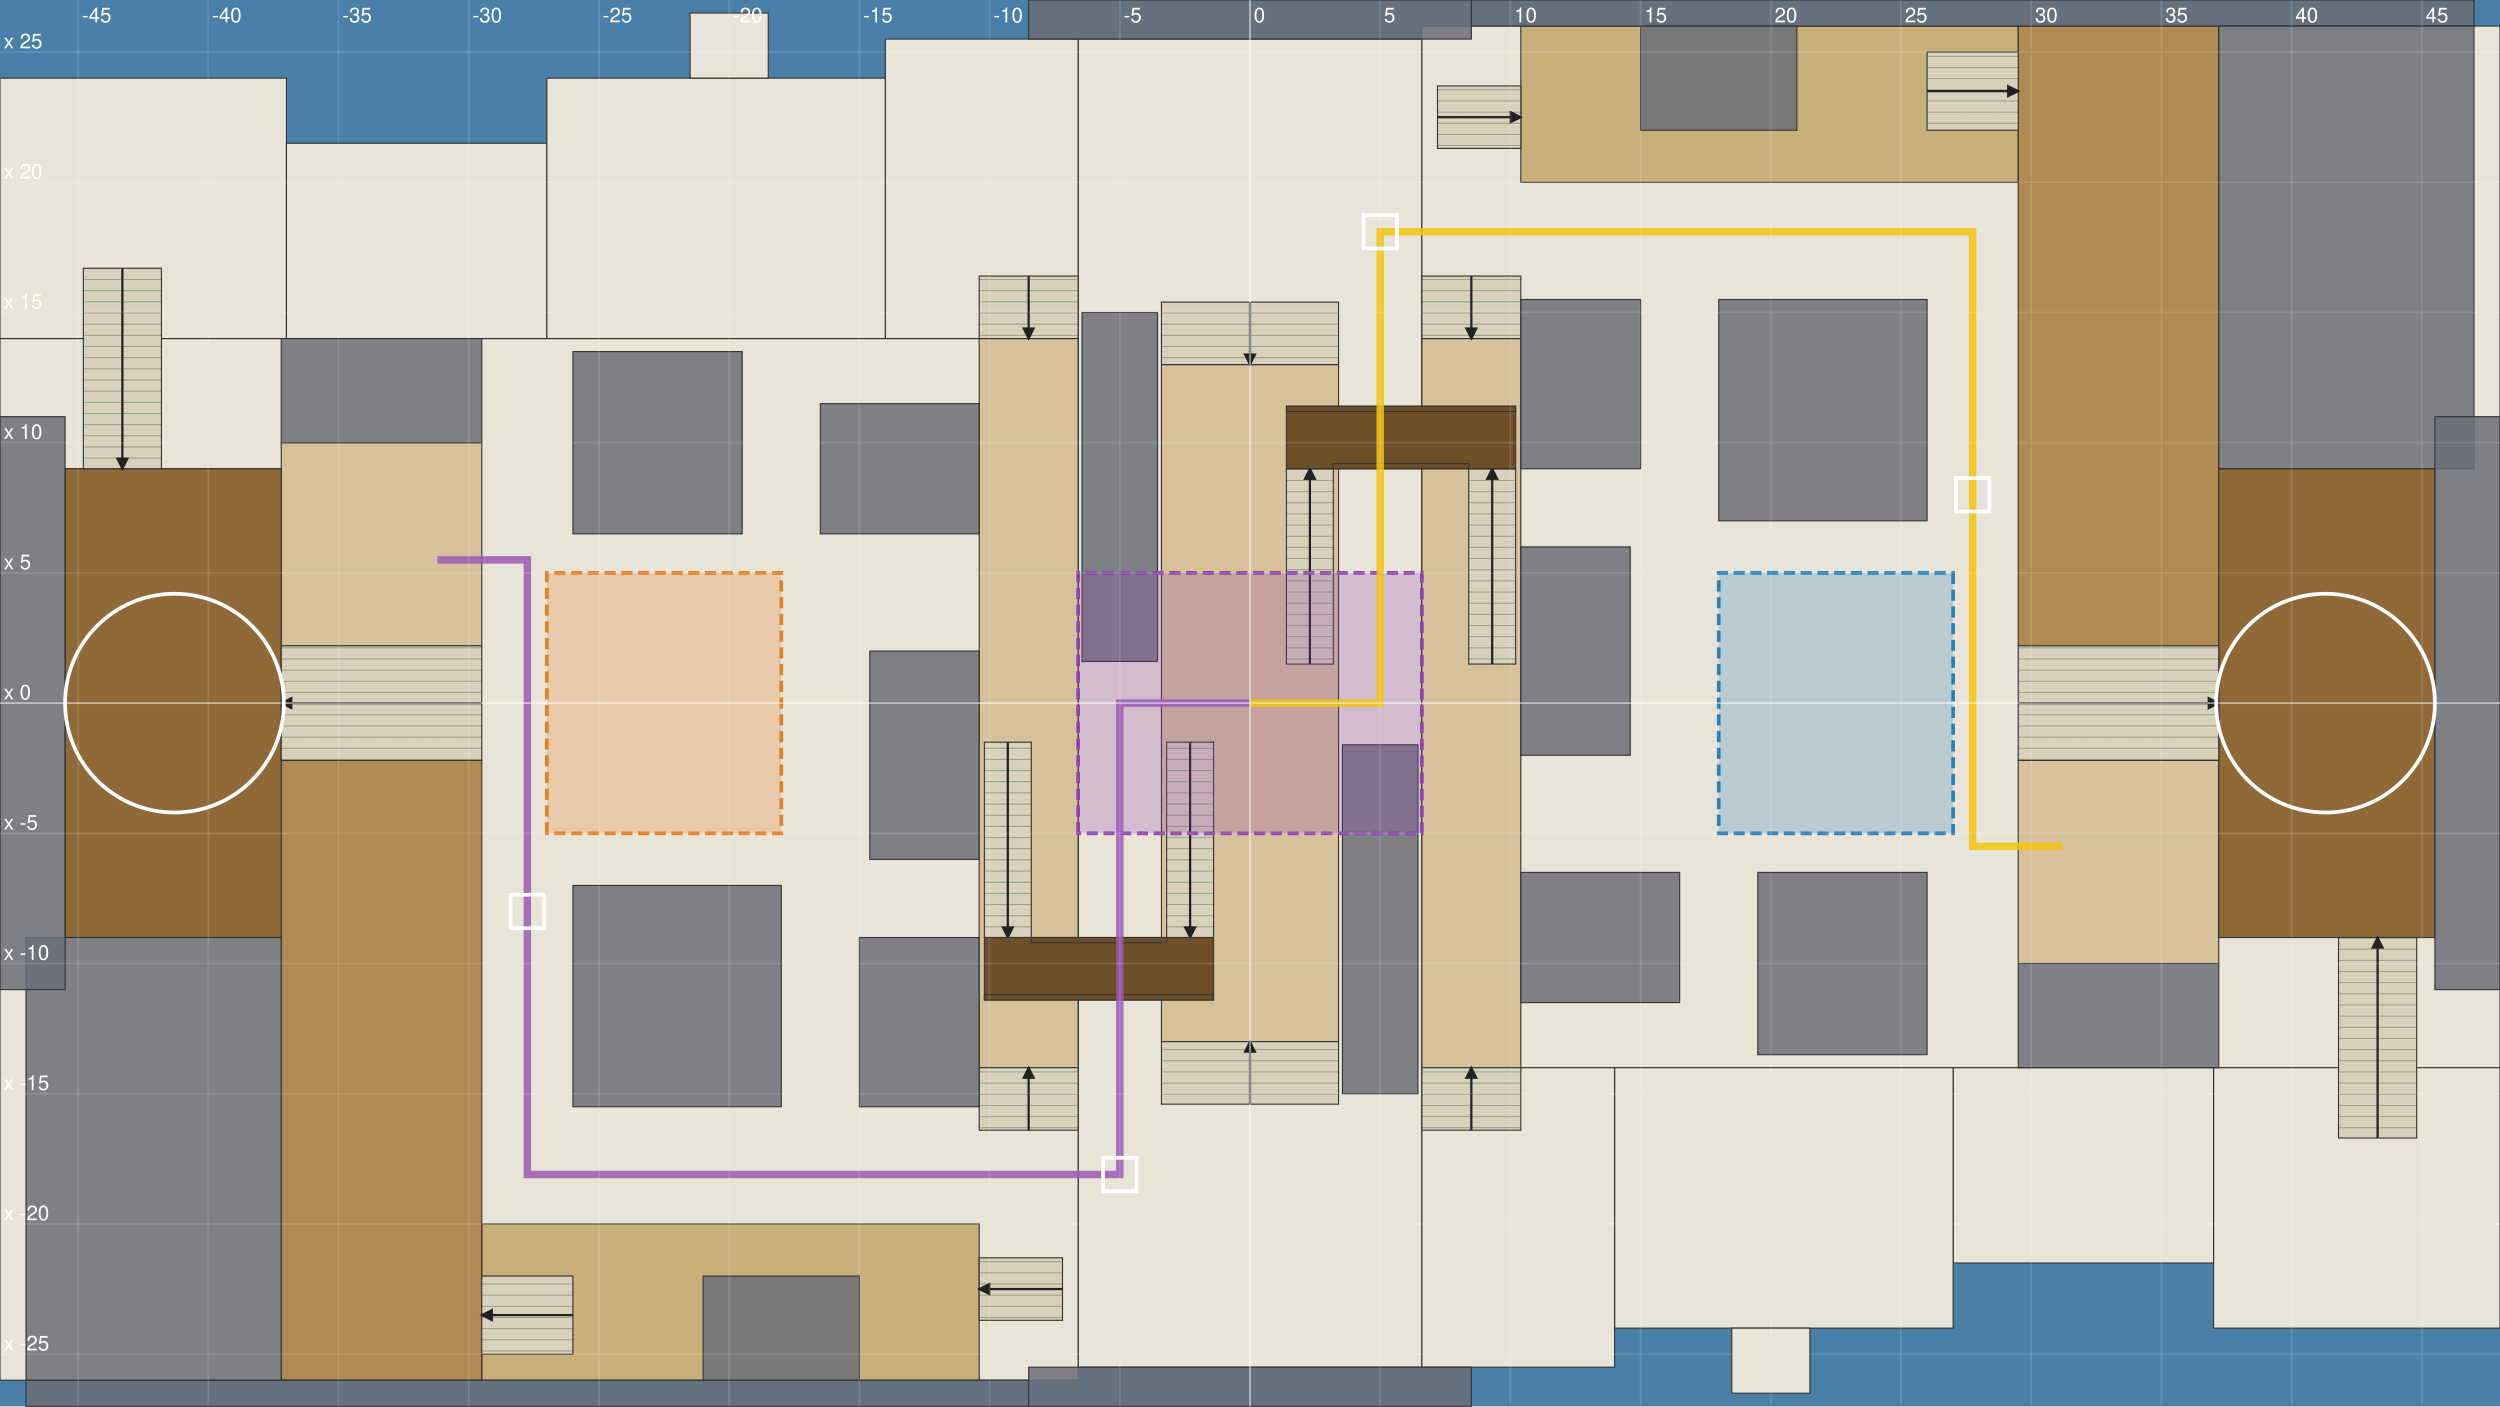
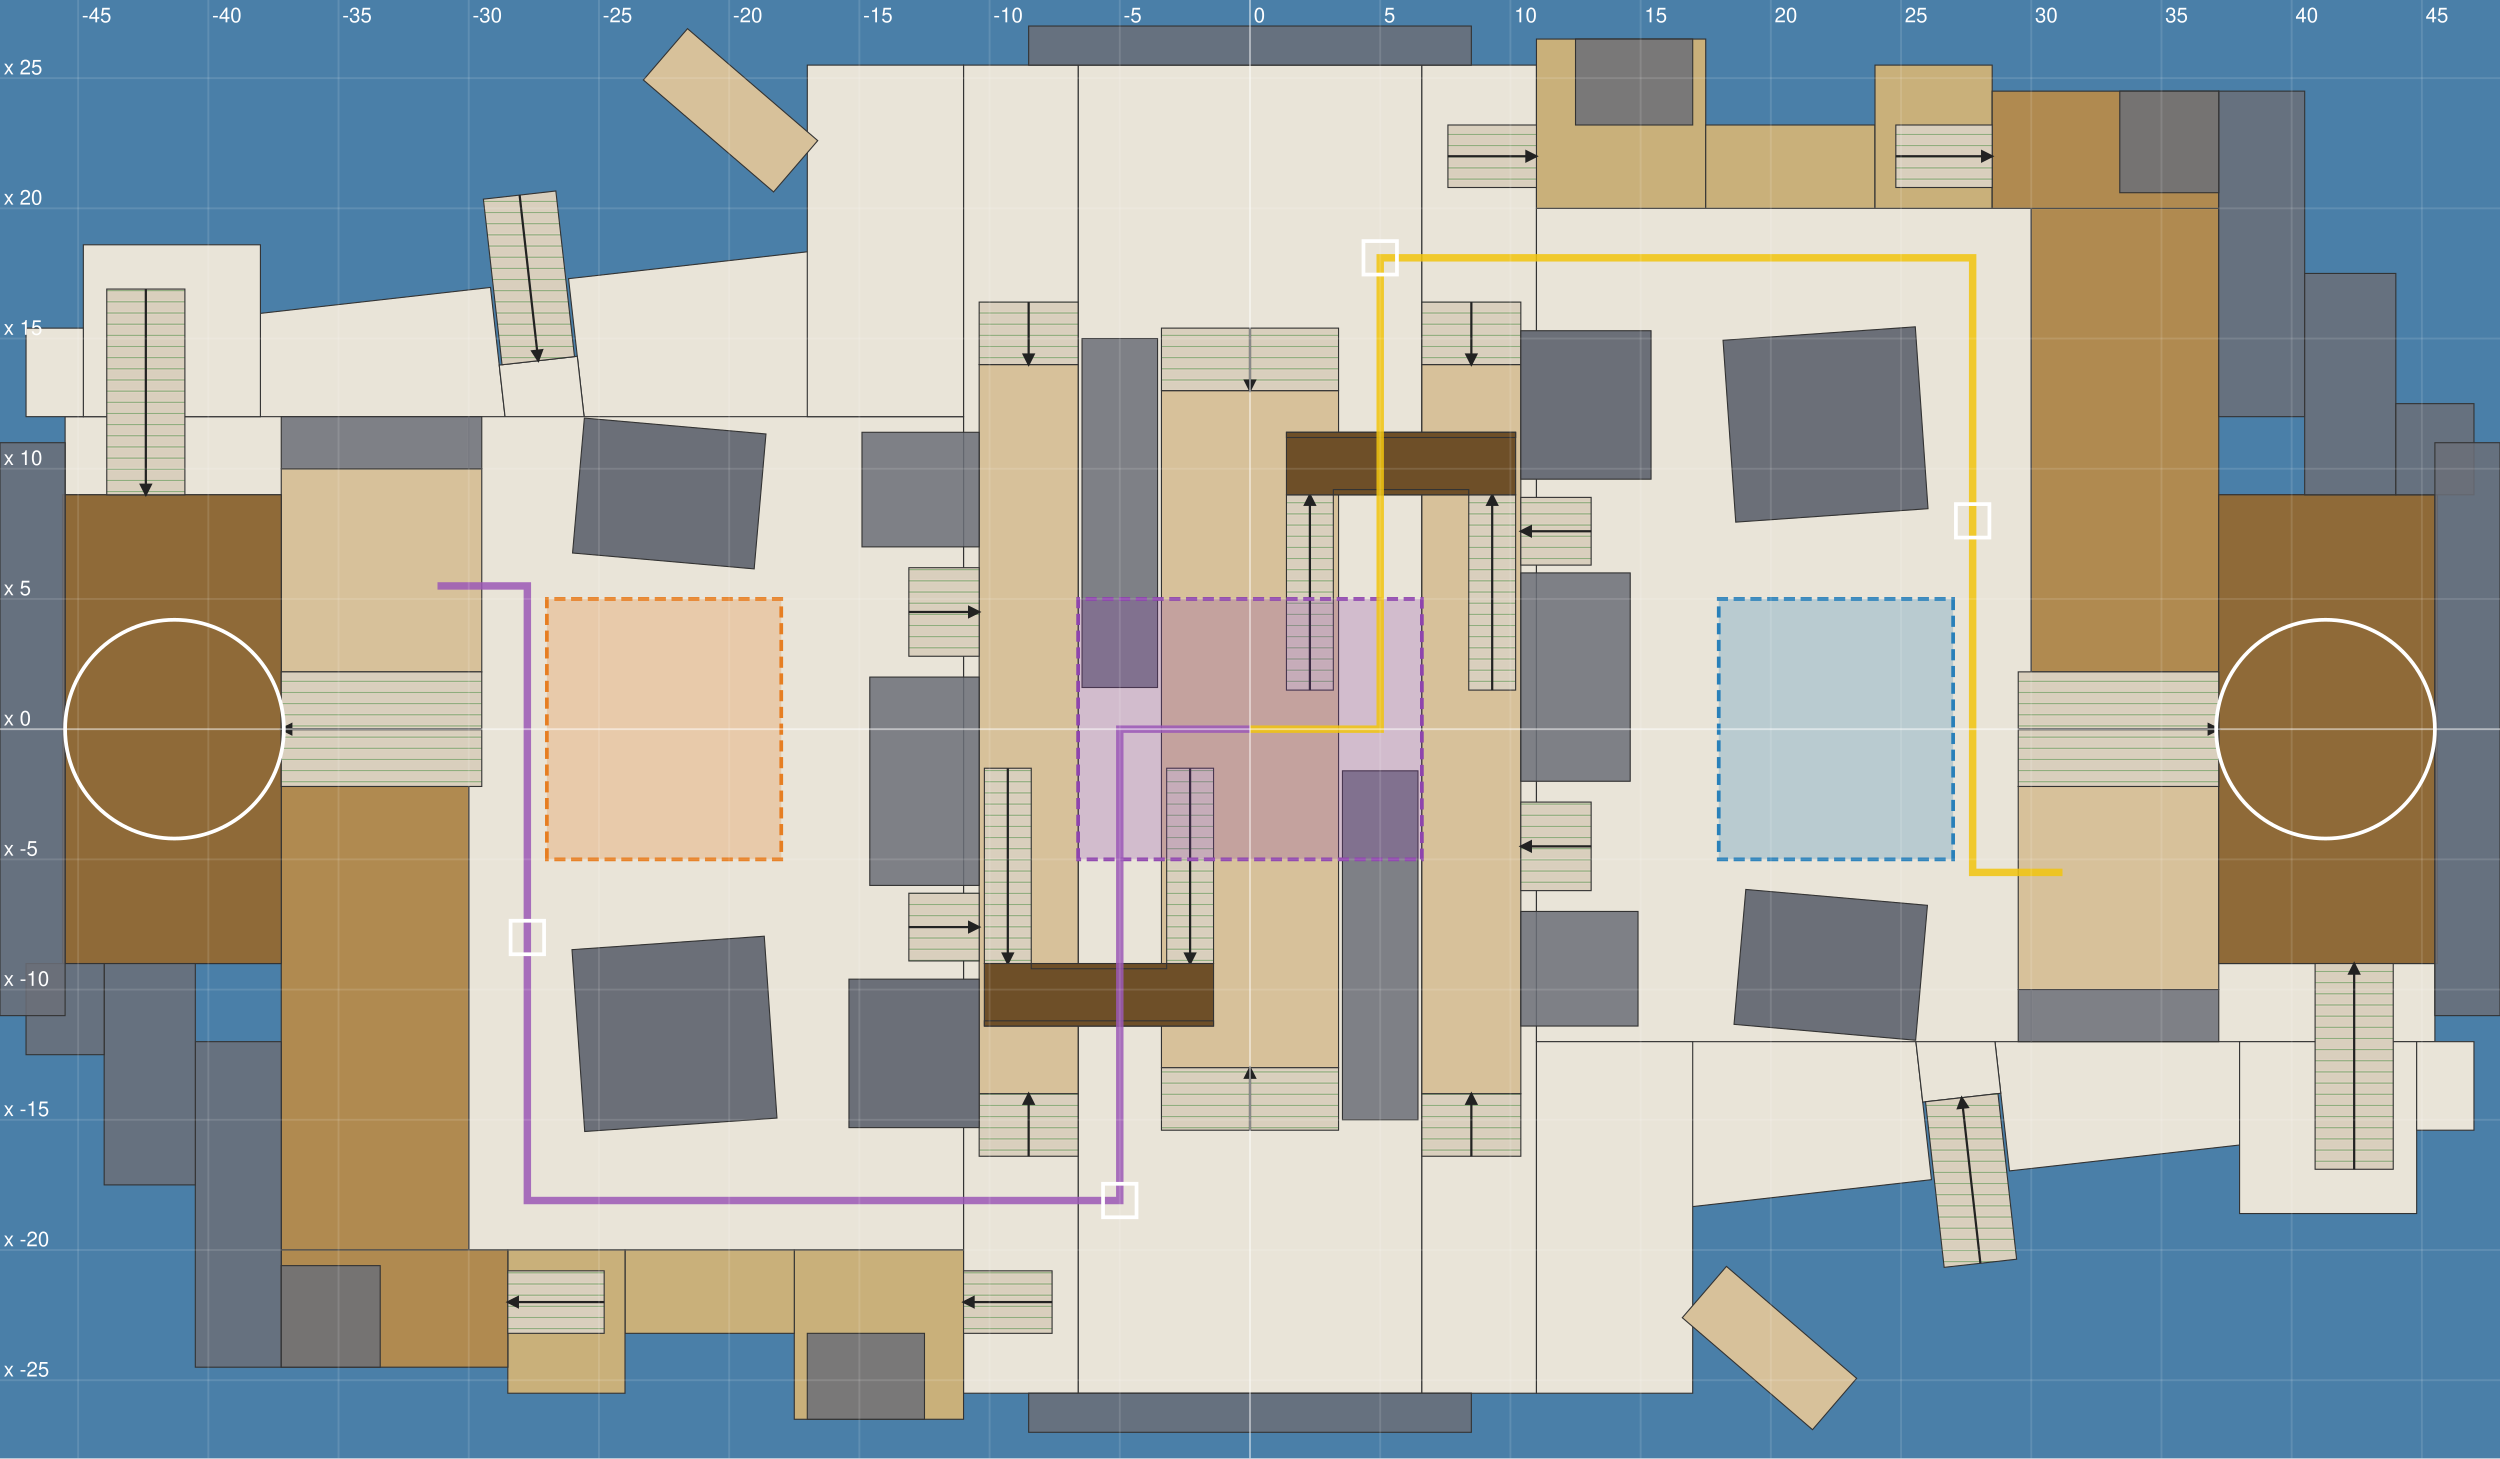
- <svg xmlns="http://www.w3.org/2000/svg" width="1344" height="756" viewBox="0 0 1344 756" font-family="Helvetica" font-size="11">
-   <rect width="1344" height="756" fill="#4a7fa8" />
-   <rect x="579.6" y="21" width="184.8" height="714" fill="#e9e4d8" stroke="#333" stroke-width="0.6" fill-opacity="1" />
-   <rect x="0" y="182" width="579.6" height="560" fill="#e9e4d8" stroke="#333" stroke-width="0.6" fill-opacity="1" />
-   <rect x="0" y="42" width="154" height="140" fill="#e9e4d8" stroke="#333" stroke-width="0.6" fill-opacity="1" />
-   <rect x="154" y="77" width="140" height="105" fill="#e9e4d8" stroke="#333" stroke-width="0.6" fill-opacity="1" />
-   <rect x="294" y="42" width="182" height="140" fill="#e9e4d8" stroke="#333" stroke-width="0.6" fill-opacity="1" />
-   <rect x="476" y="21" width="103.6" height="161" fill="#e9e4d8" stroke="#333" stroke-width="0.6" fill-opacity="1" />
-   <rect x="371" y="7" width="42" height="35" fill="#e9e4d8" stroke="#333" stroke-width="0.6" fill-opacity="1" />
-   <rect x="764.4" y="14" width="579.6" height="560" fill="#e9e4d8" stroke="#333" stroke-width="0.6" fill-opacity="1" />
-   <rect x="1190" y="574" width="154" height="140" fill="#e9e4d8" stroke="#333" stroke-width="0.6" fill-opacity="1" />
-   <rect x="1050" y="574" width="140" height="105" fill="#e9e4d8" stroke="#333" stroke-width="0.6" fill-opacity="1" />
-   <rect x="868" y="574" width="182" height="140" fill="#e9e4d8" stroke="#333" stroke-width="0.6" fill-opacity="1" />
-   <rect x="764.4" y="574" width="103.6" height="161" fill="#e9e4d8" stroke="#333" stroke-width="0.6" fill-opacity="1" />
-   <rect x="931" y="714" width="42" height="35" fill="#e9e4d8" stroke="#333" stroke-width="0.6" fill-opacity="1" />
-   <rect x="624.4" y="196" width="95.2" height="364" fill="#d7c19a" stroke="#333" stroke-width="0.6" fill-opacity="1" />
-   <polygon points="624.4,162.4 624.4,196 719.6,196 719.6,162.4" fill="url(#st)" stroke="#333" stroke-width="0.6" />
-   <line x1="672" y1="162.4" x2="672" y2="196" stroke="#222" stroke-width="1.2" marker-end="url(#ar)" />
-   <rect x="526.4" y="182" width="53.2" height="392" fill="#d7c19a" stroke="#333" stroke-width="0.6" fill-opacity="1" />
-   <polygon points="526.4,148.4 526.4,182 579.6,182 579.6,148.4" fill="url(#st)" stroke="#333" stroke-width="0.6" />
-   <line x1="553" y1="148.4" x2="553" y2="182" stroke="#222" stroke-width="1.2" marker-end="url(#ar)" />
-   <polygon points="579.6,607.6 579.6,574 526.4,574 526.4,607.6" fill="url(#st)" stroke="#333" stroke-width="0.6" />
-   <line x1="553" y1="607.6" x2="553" y2="574" stroke="#222" stroke-width="1.2" marker-end="url(#ar)" />
-   <rect x="151.2" y="238" width="107.8" height="109.2" fill="#d7c19a" stroke="#333" stroke-width="0.6" fill-opacity="1" />
-   <polygon points="719.6,593.6 719.6,560 624.4,560 624.4,593.6" fill="url(#st)" stroke="#333" stroke-width="0.6" />
-   <line x1="672" y1="593.6" x2="672" y2="560" stroke="#222" stroke-width="1.2" marker-end="url(#ar)" />
-   <rect x="764.4" y="182" width="53.2" height="392" fill="#d7c19a" stroke="#333" stroke-width="0.6" fill-opacity="1" />
-   <polygon points="817.6,607.6 817.6,574 764.4,574 764.4,607.6" fill="url(#st)" stroke="#333" stroke-width="0.6" />
-   <line x1="791" y1="607.6" x2="791" y2="574" stroke="#222" stroke-width="1.2" marker-end="url(#ar)" />
-   <polygon points="764.4,148.4 764.4,182 817.6,182 817.6,148.4" fill="url(#st)" stroke="#333" stroke-width="0.6" />
-   <line x1="791" y1="148.4" x2="791" y2="182" stroke="#222" stroke-width="1.2" marker-end="url(#ar)" />
-   <rect x="1085" y="408.8" width="107.8" height="109.2" fill="#d7c19a" stroke="#333" stroke-width="0.6" fill-opacity="1" />
-   <rect x="259" y="658" width="267.4" height="84" fill="#c9b07a" stroke="#333" stroke-width="0.6" fill-opacity="1" />
-   <polygon points="571.2,676.2 526.4,676.2 526.4,709.8 571.2,709.8" fill="url(#st)" stroke="#333" stroke-width="0.6" />
-   <line x1="571.2" y1="693" x2="526.4" y2="693" stroke="#222" stroke-width="1.2" marker-end="url(#ar)" />
-   <rect x="817.6" y="14" width="267.4" height="84" fill="#c9b07a" stroke="#333" stroke-width="0.6" fill-opacity="1" />
-   <polygon points="772.8,79.8 817.6,79.8 817.6,46.2 772.8,46.2" fill="url(#st)" stroke="#333" stroke-width="0.6" />
-   <line x1="772.8" y1="63" x2="817.6" y2="63" stroke="#222" stroke-width="1.2" marker-end="url(#ar)" />
-   <rect x="151.2" y="408.8" width="107.8" height="333.2" fill="#b08a50" stroke="#333" stroke-width="0.6" fill-opacity="1" />
-   <polygon points="308,686 259,686 259,728 308,728" fill="url(#st)" stroke="#333" stroke-width="0.6" />
-   <line x1="308" y1="707" x2="259" y2="707" stroke="#222" stroke-width="1.2" marker-end="url(#ar)" />
-   <rect x="1085" y="14" width="107.8" height="333.2" fill="#b08a50" stroke="#333" stroke-width="0.6" fill-opacity="1" />
-   <polygon points="1036,70 1085,70 1085,28 1036,28" fill="url(#st)" stroke="#333" stroke-width="0.6" />
-   <line x1="1036" y1="49" x2="1085" y2="49" stroke="#222" stroke-width="1.2" marker-end="url(#ar)" />
-   <rect x="441" y="217" width="85.4" height="70" fill="#6b6f78" stroke="#333" stroke-width="0.6" fill-opacity="0.85" />
-   <rect x="817.6" y="469" width="85.4" height="70" fill="#6b6f78" stroke="#333" stroke-width="0.6" fill-opacity="0.85" />
-   <rect x="35" y="252" width="116.2" height="252" fill="#8f6a38" stroke="#333" stroke-width="0.6" fill-opacity="1" />
-   <rect x="1192.8" y="252" width="116.2" height="252" fill="#8f6a38" stroke="#333" stroke-width="0.6" fill-opacity="1" />
-   <rect x="467.6" y="350" width="58.8" height="112" fill="#6b6f78" stroke="#333" stroke-width="0.6" fill-opacity="0.85" />
-   <rect x="151.2" y="182" width="107.8" height="56" fill="#6b6f78" stroke="#333" stroke-width="0.6" fill-opacity="0.85" />
-   <rect x="817.6" y="294" width="58.8" height="112" fill="#6b6f78" stroke="#333" stroke-width="0.6" fill-opacity="0.85" />
-   <rect x="1085" y="518" width="107.8" height="56" fill="#6b6f78" stroke="#333" stroke-width="0.6" fill-opacity="0.85" />
-   <rect x="581.7" y="168" width="40.6" height="187.6" fill="#6b6f78" stroke="#333" stroke-width="0.6" fill-opacity="0.85" />
-   <rect x="462" y="504" width="64.4" height="91" fill="#6b6f78" stroke="#333" stroke-width="0.6" fill-opacity="0.85" />
-   <rect x="308" y="189" width="91" height="98" fill="#6b6f78" stroke="#333" stroke-width="0.6" fill-opacity="0.85" />
-   <rect x="35" y="252" width="116.2" height="252" fill="#8f6a38" stroke="#333" stroke-width="0.6" fill-opacity="1" />
-   <polygon points="259,347.2 151.2,347.2 151.2,408.8 259,408.8" fill="url(#st)" stroke="#333" stroke-width="0.6" />
-   <line x1="259" y1="378" x2="151.2" y2="378" stroke="#222" stroke-width="1.2" marker-end="url(#ar)" />
-   <polygon points="44.8,144.2 44.8,252 86.8,252 86.8,144.2" fill="url(#st)" stroke="#333" stroke-width="0.6" />
-   <line x1="65.8" y1="144.2" x2="65.8" y2="252" stroke="#222" stroke-width="1.2" marker-end="url(#ar)" />
-   <rect x="721.7" y="400.4" width="40.6" height="187.6" fill="#6b6f78" stroke="#333" stroke-width="0.6" fill-opacity="0.85" />
-   <rect x="817.6" y="161" width="64.4" height="91" fill="#6b6f78" stroke="#333" stroke-width="0.6" fill-opacity="0.85" />
-   <rect x="945" y="469" width="91" height="98" fill="#6b6f78" stroke="#333" stroke-width="0.6" fill-opacity="0.85" />
-   <rect x="1192.8" y="252" width="116.2" height="252" fill="#8f6a38" stroke="#333" stroke-width="0.6" fill-opacity="1" />
-   <polygon points="1085,408.8 1192.8,408.8 1192.8,347.2 1085,347.2" fill="url(#st)" stroke="#333" stroke-width="0.6" />
-   <line x1="1085" y1="378" x2="1192.8" y2="378" stroke="#222" stroke-width="1.2" marker-end="url(#ar)" />
-   <polygon points="1299.2,611.8 1299.2,504 1257.2,504 1257.2,611.8" fill="url(#st)" stroke="#333" stroke-width="0.6" />
-   <line x1="1278.2" y1="611.8" x2="1278.2" y2="504" stroke="#222" stroke-width="1.2" marker-end="url(#ar)" />
-   <rect x="308" y="476" width="112" height="119" fill="#6b6f78" stroke="#333" stroke-width="0.6" fill-opacity="0.85" />
-   <rect x="924" y="161" width="112" height="119" fill="#6b6f78" stroke="#333" stroke-width="0.6" fill-opacity="0.85" />
-   <polygon points="529.2,399 529.2,504 554.4,504 554.4,399" fill="url(#st)" stroke="#333" stroke-width="0.6" />
-   <line x1="541.8" y1="399" x2="541.8" y2="504" stroke="#222" stroke-width="1.2" marker-end="url(#ar)" />
-   <polygon points="627.2,399 627.2,504 652.4,504 652.4,399" fill="url(#st)" stroke="#333" stroke-width="0.6" />
-   <line x1="639.8" y1="399" x2="639.8" y2="504" stroke="#222" stroke-width="1.2" marker-end="url(#ar)" />
-   <rect x="529.2" y="504" width="123.2" height="33.6" fill="#6e4f28" stroke="#333" stroke-width="0.6" fill-opacity="1" />
-   <polygon points="814.8,357 814.8,252 789.6,252 789.6,357" fill="url(#st)" stroke="#333" stroke-width="0.6" />
-   <line x1="802.2" y1="357" x2="802.2" y2="252" stroke="#222" stroke-width="1.2" marker-end="url(#ar)" />
-   <polygon points="716.8,357 716.8,252 691.6,252 691.6,357" fill="url(#st)" stroke="#333" stroke-width="0.6" />
-   <line x1="704.2" y1="357" x2="704.2" y2="252" stroke="#222" stroke-width="1.2" marker-end="url(#ar)" />
-   <rect x="691.6" y="218.4" width="123.2" height="33.6" fill="#6e4f28" stroke="#333" stroke-width="0.6" fill-opacity="1" />
-   <rect x="14" y="742" width="539" height="14" fill="#6b6f78" stroke="#333" stroke-width="0.6" fill-opacity="0.85" />
-   <rect x="791" y="0" width="539" height="14" fill="#6b6f78" stroke="#333" stroke-width="0.6" fill-opacity="0.85" />
-   <rect x="378" y="686" width="84" height="56" fill="#6b6f78" stroke="#333" stroke-width="0.6" fill-opacity="0.85" />
-   <rect x="882" y="14" width="84" height="56" fill="#6b6f78" stroke="#333" stroke-width="0.6" fill-opacity="0.85" />
-   <rect x="14" y="504" width="137.2" height="238" fill="#6b6f78" stroke="#333" stroke-width="0.6" fill-opacity="0.85" />
-   <rect x="1192.8" y="14" width="137.2" height="238" fill="#6b6f78" stroke="#333" stroke-width="0.6" fill-opacity="0.85" />
-   <rect x="529.2" y="534.8" width="123.2" height="2.8" fill="#6e4f28" stroke="#333" stroke-width="0.6" fill-opacity="1" />
-   <rect x="554.4" y="504" width="72.8" height="2.8" fill="#6e4f28" stroke="#333" stroke-width="0.6" fill-opacity="1" />
-   <rect x="691.6" y="218.4" width="123.2" height="2.8" fill="#6e4f28" stroke="#333" stroke-width="0.6" fill-opacity="1" />
-   <rect x="716.8" y="249.2" width="72.8" height="2.8" fill="#6e4f28" stroke="#333" stroke-width="0.6" fill-opacity="1" />
-   <rect x="553" y="0" width="238" height="21" fill="#6b6f78" stroke="#333" stroke-width="0.6" fill-opacity="0.85" />
-   <rect x="553" y="735" width="238" height="21" fill="#6b6f78" stroke="#333" stroke-width="0.6" fill-opacity="0.85" />
-   <rect x="0" y="224" width="35" height="308" fill="#6b6f78" stroke="#333" stroke-width="0.6" fill-opacity="0.85" />
-   <rect x="1309" y="224" width="35" height="308" fill="#6b6f78" stroke="#333" stroke-width="0.6" fill-opacity="0.85" />
+ <svg xmlns="http://www.w3.org/2000/svg" width="1344" height="784" viewBox="0 0 1344 784" font-family="Helvetica" font-size="11">
+   <rect width="1344" height="784" fill="#4a7fa8" />
+   <polygon points="442.399,134.401 453.993,237.35 317.241,252.75 305.647,149.801" fill="#e9e4d8" stroke="#333" stroke-width="0.6" />
+   <polygon points="263.689,154.525 275.283,257.474 143.193,272.349 131.599,169.4" fill="#e9e4d8" stroke="#333" stroke-width="0.6" />
+   <polygon points="310.349,191.536 318.965,268.052 277.007,272.777 268.391,196.261" fill="#e9e4d8" stroke="#333" stroke-width="0.6" />
+   <polygon points="1026.759,531.25 1038.353,634.199 901.601,649.599 890.007,546.65" fill="#e9e4d8" stroke="#333" stroke-width="0.6" />
+   <polygon points="1200.807,511.651 1212.401,614.6 1080.311,629.475 1068.717,526.526" fill="#e9e4d8" stroke="#333" stroke-width="0.6" />
+   <polygon points="1066.993,511.223 1075.609,587.739 1033.651,592.464 1025.035,515.948" fill="#e9e4d8" stroke="#333" stroke-width="0.6" />
+   <polygon points="259.865,107.055 269.892,196.092 308.846,191.705 298.819,102.668" fill="url(#st)" stroke="#333" stroke-width="0.6" />
+   <line x1="279.342" y1="104.861" x2="289.369" y2="193.899" stroke="#222" stroke-width="1.2" marker-end="url(#ar)" />
+   <polygon points="1084.135,676.945 1074.108,587.908 1035.154,592.295 1045.181,681.332" fill="url(#st)" stroke="#333" stroke-width="0.6" />
+   <line x1="1064.658" y1="679.139" x2="1054.631" y2="590.101" stroke="#222" stroke-width="1.2" marker-end="url(#ar)" />
+   <rect x="579.6" y="35" width="184.8" height="714" fill="#e9e4d8" stroke="#333" stroke-width="0.6" fill-opacity="1" />
+   <rect x="518" y="35" width="61.6" height="714" fill="#e9e4d8" stroke="#333" stroke-width="0.6" fill-opacity="1" />
+   <rect x="252" y="224" width="266" height="448" fill="#e9e4d8" stroke="#333" stroke-width="0.6" fill-opacity="1" />
+   <rect x="35" y="224" width="217" height="198.8" fill="#e9e4d8" stroke="#333" stroke-width="0.6" fill-opacity="1" />
+   <rect x="434" y="35" width="84" height="189" fill="#e9e4d8" stroke="#333" stroke-width="0.6" fill-opacity="1" />
+   <rect x="44.8" y="131.6" width="95.2" height="92.4" fill="#e9e4d8" stroke="#333" stroke-width="0.6" fill-opacity="1" />
+   <rect x="14" y="176.4" width="30.8" height="47.6" fill="#e9e4d8" stroke="#333" stroke-width="0.6" fill-opacity="1" />
+   <rect x="764.4" y="35" width="61.6" height="714" fill="#e9e4d8" stroke="#333" stroke-width="0.6" fill-opacity="1" />
+   <rect x="826" y="112" width="266" height="448" fill="#e9e4d8" stroke="#333" stroke-width="0.6" fill-opacity="1" />
+   <rect x="1092" y="361.2" width="217" height="198.8" fill="#e9e4d8" stroke="#333" stroke-width="0.6" fill-opacity="1" />
+   <rect x="826" y="560" width="84" height="189" fill="#e9e4d8" stroke="#333" stroke-width="0.6" fill-opacity="1" />
+   <rect x="1204" y="560" width="95.2" height="92.4" fill="#e9e4d8" stroke="#333" stroke-width="0.6" fill-opacity="1" />
+   <rect x="1299.2" y="560" width="30.8" height="47.6" fill="#e9e4d8" stroke="#333" stroke-width="0.6" fill-opacity="1" />
+   <polygon points="439.599,75.599 415.865,103.197 345.865,42.997 369.599,15.399" fill="#d7c19a" stroke="#333" stroke-width="0.6" />
+   <polygon points="998.135,741.003 974.401,768.601 904.401,708.401 928.135,680.803" fill="#d7c19a" stroke="#333" stroke-width="0.6" />
+   <rect x="624.4" y="210" width="95.2" height="364" fill="#d7c19a" stroke="#333" stroke-width="0.6" fill-opacity="1" />
+   <polygon points="624.4,176.4 624.4,210 719.6,210 719.6,176.4" fill="url(#st)" stroke="#333" stroke-width="0.6" />
+   <line x1="672" y1="176.4" x2="672" y2="210" stroke="#222" stroke-width="1.2" marker-end="url(#ar)" />
+   <rect x="526.4" y="196" width="53.2" height="392" fill="#d7c19a" stroke="#333" stroke-width="0.6" fill-opacity="1" />
+   <polygon points="526.4,162.4 526.4,196 579.6,196 579.6,162.4" fill="url(#st)" stroke="#333" stroke-width="0.6" />
+   <line x1="553" y1="162.4" x2="553" y2="196" stroke="#222" stroke-width="1.2" marker-end="url(#ar)" />
+   <polygon points="579.6,621.6 579.6,588 526.4,588 526.4,621.6" fill="url(#st)" stroke="#333" stroke-width="0.6" />
+   <line x1="553" y1="621.6" x2="553" y2="588" stroke="#222" stroke-width="1.2" marker-end="url(#ar)" />
+   <polygon points="488.6,516.6 526.4,516.6 526.4,480.2 488.6,480.2" fill="url(#st)" stroke="#333" stroke-width="0.6" />
+   <line x1="488.6" y1="498.4" x2="526.4" y2="498.4" stroke="#222" stroke-width="1.2" marker-end="url(#ar)" />
+   <polygon points="488.6,352.8 526.4,352.8 526.4,305.2 488.6,305.2" fill="url(#st)" stroke="#333" stroke-width="0.6" />
+   <line x1="488.6" y1="329" x2="526.4" y2="329" stroke="#222" stroke-width="1.2" marker-end="url(#ar)" />
+   <rect x="151.2" y="252" width="107.8" height="109.2" fill="#d7c19a" stroke="#333" stroke-width="0.6" fill-opacity="1" />
+   <polygon points="719.6,607.6 719.6,574 624.4,574 624.4,607.6" fill="url(#st)" stroke="#333" stroke-width="0.6" />
+   <line x1="672" y1="607.6" x2="672" y2="574" stroke="#222" stroke-width="1.2" marker-end="url(#ar)" />
+   <rect x="764.4" y="196" width="53.2" height="392" fill="#d7c19a" stroke="#333" stroke-width="0.6" fill-opacity="1" />
+   <polygon points="817.6,621.6 817.6,588 764.4,588 764.4,621.6" fill="url(#st)" stroke="#333" stroke-width="0.6" />
+   <line x1="791" y1="621.6" x2="791" y2="588" stroke="#222" stroke-width="1.2" marker-end="url(#ar)" />
+   <polygon points="764.4,162.4 764.4,196 817.6,196 817.6,162.4" fill="url(#st)" stroke="#333" stroke-width="0.6" />
+   <line x1="791" y1="162.4" x2="791" y2="196" stroke="#222" stroke-width="1.2" marker-end="url(#ar)" />
+   <polygon points="855.4,267.4 817.6,267.4 817.6,303.8 855.4,303.8" fill="url(#st)" stroke="#333" stroke-width="0.6" />
+   <line x1="855.4" y1="285.6" x2="817.6" y2="285.6" stroke="#222" stroke-width="1.2" marker-end="url(#ar)" />
+   <polygon points="855.4,431.2 817.6,431.2 817.6,478.8 855.4,478.8" fill="url(#st)" stroke="#333" stroke-width="0.6" />
+   <line x1="855.4" y1="455" x2="817.6" y2="455" stroke="#222" stroke-width="1.2" marker-end="url(#ar)" />
+   <rect x="1085" y="422.8" width="107.8" height="109.2" fill="#d7c19a" stroke="#333" stroke-width="0.6" fill-opacity="1" />
+   <rect x="427" y="672" width="91" height="91" fill="#c9b07a" stroke="#333" stroke-width="0.6" fill-opacity="1" />
+   <rect x="336" y="672" width="91" height="44.8" fill="#c9b07a" stroke="#333" stroke-width="0.6" fill-opacity="1" />
+   <rect x="273" y="672" width="63" height="77" fill="#c9b07a" stroke="#333" stroke-width="0.6" fill-opacity="1" />
+   <polygon points="565.6,683.2 518,683.2 518,716.8 565.6,716.8" fill="url(#st)" stroke="#333" stroke-width="0.6" />
+   <line x1="565.6" y1="700" x2="518" y2="700" stroke="#222" stroke-width="1.2" marker-end="url(#ar)" />
+   <rect x="826" y="21" width="91" height="91" fill="#c9b07a" stroke="#333" stroke-width="0.6" fill-opacity="1" />
+   <rect x="917" y="67.2" width="91" height="44.8" fill="#c9b07a" stroke="#333" stroke-width="0.6" fill-opacity="1" />
+   <rect x="1008" y="35" width="63" height="77" fill="#c9b07a" stroke="#333" stroke-width="0.6" fill-opacity="1" />
+   <polygon points="778.4,100.8 826,100.8 826,67.2 778.4,67.2" fill="url(#st)" stroke="#333" stroke-width="0.6" />
+   <line x1="778.4" y1="84" x2="826" y2="84" stroke="#222" stroke-width="1.2" marker-end="url(#ar)" />
+   <rect x="151.2" y="422.8" width="100.8" height="249.2" fill="#b08a50" stroke="#333" stroke-width="0.6" fill-opacity="1" />
+   <rect x="151.2" y="672" width="121.8" height="63" fill="#b08a50" stroke="#333" stroke-width="0.6" fill-opacity="1" />
+   <polygon points="324.8,683.2 273,683.2 273,716.8 324.8,716.8" fill="url(#st)" stroke="#333" stroke-width="0.6" />
+   <line x1="324.8" y1="700" x2="273" y2="700" stroke="#222" stroke-width="1.2" marker-end="url(#ar)" />
+   <rect x="1092" y="112" width="100.8" height="249.2" fill="#b08a50" stroke="#333" stroke-width="0.6" fill-opacity="1" />
+   <rect x="1071" y="49" width="121.8" height="63" fill="#b08a50" stroke="#333" stroke-width="0.6" fill-opacity="1" />
+   <polygon points="1019.2,100.8 1071,100.8 1071,67.2 1019.2,67.2" fill="url(#st)" stroke="#333" stroke-width="0.6" />
+   <line x1="1019.2" y1="84" x2="1071" y2="84" stroke="#222" stroke-width="1.2" marker-end="url(#ar)" />
+   <rect x="463.4" y="232.4" width="63" height="61.6" fill="#6b6f78" stroke="#333" stroke-width="0.6" fill-opacity="0.85" />
+   <rect x="817.6" y="490" width="63" height="61.6" fill="#6b6f78" stroke="#333" stroke-width="0.6" fill-opacity="0.85" />
+   <rect x="33.6" y="266" width="117.6" height="252" fill="#8f6a38" stroke="#333" stroke-width="0.6" fill-opacity="1" />
+   <rect x="1192.8" y="266" width="117.6" height="252" fill="#8f6a38" stroke="#333" stroke-width="0.6" fill-opacity="1" />
+   <rect x="467.6" y="364" width="58.8" height="112" fill="#6b6f78" stroke="#333" stroke-width="0.6" fill-opacity="0.85" />
+   <rect x="151.2" y="224" width="107.8" height="28" fill="#6b6f78" stroke="#333" stroke-width="0.6" fill-opacity="0.85" />
+   <rect x="817.6" y="308" width="58.8" height="112" fill="#6b6f78" stroke="#333" stroke-width="0.6" fill-opacity="0.85" />
+   <rect x="1085" y="532" width="107.8" height="28" fill="#6b6f78" stroke="#333" stroke-width="0.6" fill-opacity="0.85" />
+   <rect x="581.7" y="182" width="40.6" height="187.6" fill="#6b6f78" stroke="#333" stroke-width="0.6" fill-opacity="0.85" />
+   <polygon points="307.814,297.291 314.159,224.768 411.786,233.309 405.441,305.832" fill="#6b6f78" stroke="#333" stroke-width="0.6" />
+   <rect x="35" y="266" width="116.2" height="252" fill="#8f6a38" stroke="#333" stroke-width="0.6" fill-opacity="1" />
+   <polygon points="259,361.2 151.2,361.2 151.2,422.8 259,422.8" fill="url(#st)" stroke="#333" stroke-width="0.6" />
+   <line x1="259" y1="392" x2="151.2" y2="392" stroke="#222" stroke-width="1.2" marker-end="url(#ar)" />
+   <polygon points="57.4,155.4 57.4,266 99.4,266 99.4,155.4" fill="url(#st)" stroke="#333" stroke-width="0.6" />
+   <line x1="78.4" y1="155.4" x2="78.4" y2="266" stroke="#222" stroke-width="1.2" marker-end="url(#ar)" />
+   <rect x="721.7" y="414.4" width="40.6" height="187.6" fill="#6b6f78" stroke="#333" stroke-width="0.6" fill-opacity="0.85" />
+   <polygon points="932.214,550.691 938.559,478.168 1036.186,486.709 1029.841,559.232" fill="#6b6f78" stroke="#333" stroke-width="0.6" />
+   <rect x="1192.8" y="266" width="116.2" height="252" fill="#8f6a38" stroke="#333" stroke-width="0.6" fill-opacity="1" />
+   <polygon points="1085,422.8 1192.8,422.8 1192.8,361.2 1085,361.2" fill="url(#st)" stroke="#333" stroke-width="0.6" />
+   <line x1="1085" y1="392" x2="1192.8" y2="392" stroke="#222" stroke-width="1.2" marker-end="url(#ar)" />
+   <polygon points="1286.6,628.6 1286.6,518 1244.6,518 1244.6,628.6" fill="url(#st)" stroke="#333" stroke-width="0.6" />
+   <line x1="1265.6" y1="628.6" x2="1265.6" y2="518" stroke="#222" stroke-width="1.2" marker-end="url(#ar)" />
+   <polygon points="456.4,606.2 456.4,526.4 526.4,526.4 526.4,606.2" fill="#6b6f78" stroke="#333" stroke-width="0.6" />
+   <polygon points="817.6,257.6 817.6,177.8 887.6,177.8 887.6,257.6" fill="#6b6f78" stroke="#333" stroke-width="0.6" />
+   <polygon points="314.344,608.294 307.508,510.533 410.856,503.306 417.692,601.067" fill="#6b6f78" stroke="#333" stroke-width="0.6" />
+   <polygon points="933.144,280.694 926.308,182.933 1029.656,175.706 1036.492,273.467" fill="#6b6f78" stroke="#333" stroke-width="0.6" />
+   <polygon points="529.2,413 529.2,518 554.4,518 554.4,413" fill="url(#st)" stroke="#333" stroke-width="0.6" />
+   <line x1="541.8" y1="413" x2="541.8" y2="518" stroke="#222" stroke-width="1.2" marker-end="url(#ar)" />
+   <polygon points="627.2,413 627.2,518 652.4,518 652.4,413" fill="url(#st)" stroke="#333" stroke-width="0.6" />
+   <line x1="639.8" y1="413" x2="639.8" y2="518" stroke="#222" stroke-width="1.2" marker-end="url(#ar)" />
+   <rect x="529.2" y="518" width="123.2" height="33.6" fill="#6e4f28" stroke="#333" stroke-width="0.6" fill-opacity="1" />
+   <polygon points="814.8,371 814.8,266 789.6,266 789.6,371" fill="url(#st)" stroke="#333" stroke-width="0.6" />
+   <line x1="802.2" y1="371" x2="802.2" y2="266" stroke="#222" stroke-width="1.2" marker-end="url(#ar)" />
+   <polygon points="716.8,371 716.8,266 691.6,266 691.6,371" fill="url(#st)" stroke="#333" stroke-width="0.6" />
+   <line x1="704.2" y1="371" x2="704.2" y2="266" stroke="#222" stroke-width="1.2" marker-end="url(#ar)" />
+   <rect x="691.6" y="232.4" width="123.2" height="33.6" fill="#6e4f28" stroke="#333" stroke-width="0.6" fill-opacity="1" />
+   <rect x="434" y="716.8" width="63" height="46.2" fill="#6b6f78" stroke="#333" stroke-width="0.6" fill-opacity="0.85" />
+   <rect x="847" y="21" width="63" height="46.2" fill="#6b6f78" stroke="#333" stroke-width="0.6" fill-opacity="0.85" />
+   <rect x="529.2" y="548.8" width="123.2" height="2.8" fill="#6e4f28" stroke="#333" stroke-width="0.6" fill-opacity="1" />
+   <rect x="554.4" y="518" width="72.8" height="2.8" fill="#6e4f28" stroke="#333" stroke-width="0.6" fill-opacity="1" />
+   <rect x="691.6" y="232.4" width="123.2" height="2.8" fill="#6e4f28" stroke="#333" stroke-width="0.6" fill-opacity="1" />
+   <rect x="716.8" y="263.2" width="72.8" height="2.8" fill="#6e4f28" stroke="#333" stroke-width="0.6" fill-opacity="1" />
+   <rect x="105" y="560" width="46.2" height="175" fill="#6b6f78" stroke="#333" stroke-width="0.6" fill-opacity="0.85" />
+   <rect x="1192.8" y="49" width="46.2" height="175" fill="#6b6f78" stroke="#333" stroke-width="0.6" fill-opacity="0.85" />
+   <rect x="56" y="518" width="49" height="119" fill="#6b6f78" stroke="#333" stroke-width="0.6" fill-opacity="0.85" />
+   <rect x="1239" y="147" width="49" height="119" fill="#6b6f78" stroke="#333" stroke-width="0.6" fill-opacity="0.85" />
+   <rect x="151.2" y="680.4" width="53.2" height="54.6" fill="#6b6f78" stroke="#333" stroke-width="0.6" fill-opacity="0.85" />
+   <rect x="1139.6" y="49" width="53.2" height="54.6" fill="#6b6f78" stroke="#333" stroke-width="0.6" fill-opacity="0.85" />
+   <rect x="14" y="518" width="42" height="49" fill="#6b6f78" stroke="#333" stroke-width="0.6" fill-opacity="0.85" />
+   <rect x="1288" y="217" width="42" height="49" fill="#6b6f78" stroke="#333" stroke-width="0.6" fill-opacity="0.85" />
+   <rect x="553" y="14" width="238" height="21" fill="#6b6f78" stroke="#333" stroke-width="0.6" fill-opacity="0.85" />
+   <rect x="553" y="749" width="238" height="21" fill="#6b6f78" stroke="#333" stroke-width="0.6" fill-opacity="0.85" />
+   <rect x="0" y="238" width="35" height="308" fill="#6b6f78" stroke="#333" stroke-width="0.6" fill-opacity="0.85" />
+   <rect x="1309" y="238" width="35" height="308" fill="#6b6f78" stroke="#333" stroke-width="0.6" fill-opacity="0.85" />
  <defs>
    <pattern id="st" width="6" height="6" patternUnits="userSpaceOnUse">
      <rect width="6" height="6" fill="#d9cfbd" />
      <line x1="0" y1="0" x2="6" y2="0" stroke="#8a7" stroke-width="1" />
    </pattern>
    <marker id="ar" markerWidth="6" markerHeight="6" refX="5" refY="3" orient="auto">
      <path d="M0,0 L6,3 L0,6 z" fill="#222" />
    </marker>
  </defs>
-   <polygon points="579.6,448 579.6,308 764.4,308 764.4,448" fill="#8e44ad" fill-opacity="0.25" stroke="#8e44ad" stroke-width="2" stroke-dasharray="6 3" />
-   <polygon points="294,448 294,308 420,308 420,448" fill="#e67e22" fill-opacity="0.25" stroke="#e67e22" stroke-width="2" stroke-dasharray="6 3" />
-   <polygon points="1050,308 1050,448 924,448 924,308" fill="#2980b9" fill-opacity="0.25" stroke="#2980b9" stroke-width="2" stroke-dasharray="6 3" />
-   <polyline points="672,378 742,378 742,124.6 1060.5,124.6 1060.5,455 1108.8,455" fill="none" stroke="#f1c40f" stroke-width="4" stroke-opacity="0.85" />
-   <polyline points="672,378 602,378 602,631.4 283.5,631.4 283.5,301 235.2,301" fill="none" stroke="#9b59b6" stroke-width="4" stroke-opacity="0.85" />
-   <rect x="733" y="115.6" width="18" height="18" fill="none" stroke="#fff" stroke-width="2" />
-   <rect x="593" y="622.4" width="18" height="18" fill="none" stroke="#fff" stroke-width="2" />
-   <rect x="1051.5" y="257" width="18" height="18" fill="none" stroke="#fff" stroke-width="2" />
-   <rect x="274.5" y="481" width="18" height="18" fill="none" stroke="#fff" stroke-width="2" />
-   <circle cx="93.8" cy="378" r="58.8" fill="none" stroke="#fff" stroke-width="2" />
-   <circle cx="1250.2" cy="378" r="58.8" fill="none" stroke="#fff" stroke-width="2" />
-   <line x1="42" y1="0" x2="42" y2="756" stroke="#fff" stroke-opacity="0.12" />
+   <polygon points="579.6,462 579.6,322 764.4,322 764.4,462" fill="#8e44ad" fill-opacity="0.25" stroke="#8e44ad" stroke-width="2" stroke-dasharray="6 3" />
+   <polygon points="294,462 294,322 420,322 420,462" fill="#e67e22" fill-opacity="0.25" stroke="#e67e22" stroke-width="2" stroke-dasharray="6 3" />
+   <polygon points="1050,322 1050,462 924,462 924,322" fill="#2980b9" fill-opacity="0.25" stroke="#2980b9" stroke-width="2" stroke-dasharray="6 3" />
+   <polyline points="672,392 742,392 742,138.6 1060.5,138.6 1060.5,469 1108.8,469" fill="none" stroke="#f1c40f" stroke-width="4" stroke-opacity="0.85" />
+   <polyline points="672,392 602,392 602,645.4 283.5,645.4 283.5,315 235.2,315" fill="none" stroke="#9b59b6" stroke-width="4" stroke-opacity="0.85" />
+   <rect x="733" y="129.6" width="18" height="18" fill="none" stroke="#fff" stroke-width="2" />
+   <rect x="593" y="636.4" width="18" height="18" fill="none" stroke="#fff" stroke-width="2" />
+   <rect x="1051.5" y="271" width="18" height="18" fill="none" stroke="#fff" stroke-width="2" />
+   <rect x="274.5" y="495" width="18" height="18" fill="none" stroke="#fff" stroke-width="2" />
+   <circle cx="93.8" cy="392" r="58.8" fill="none" stroke="#fff" stroke-width="2" />
+   <circle cx="1250.2" cy="392" r="58.8" fill="none" stroke="#fff" stroke-width="2" />
+   <line x1="42" y1="0" x2="42" y2="784" stroke="#fff" stroke-opacity="0.12" />
  <text x="44" y="12" fill="#fff">-45</text>
-   <line x1="112" y1="0" x2="112" y2="756" stroke="#fff" stroke-opacity="0.12" />
+   <line x1="112" y1="0" x2="112" y2="784" stroke="#fff" stroke-opacity="0.12" />
  <text x="114" y="12" fill="#fff">-40</text>
-   <line x1="182" y1="0" x2="182" y2="756" stroke="#fff" stroke-opacity="0.12" />
+   <line x1="182" y1="0" x2="182" y2="784" stroke="#fff" stroke-opacity="0.12" />
  <text x="184" y="12" fill="#fff">-35</text>
-   <line x1="252" y1="0" x2="252" y2="756" stroke="#fff" stroke-opacity="0.12" />
+   <line x1="252" y1="0" x2="252" y2="784" stroke="#fff" stroke-opacity="0.12" />
  <text x="254" y="12" fill="#fff">-30</text>
-   <line x1="322" y1="0" x2="322" y2="756" stroke="#fff" stroke-opacity="0.12" />
+   <line x1="322" y1="0" x2="322" y2="784" stroke="#fff" stroke-opacity="0.12" />
  <text x="324" y="12" fill="#fff">-25</text>
-   <line x1="392" y1="0" x2="392" y2="756" stroke="#fff" stroke-opacity="0.12" />
+   <line x1="392" y1="0" x2="392" y2="784" stroke="#fff" stroke-opacity="0.12" />
  <text x="394" y="12" fill="#fff">-20</text>
-   <line x1="462" y1="0" x2="462" y2="756" stroke="#fff" stroke-opacity="0.12" />
+   <line x1="462" y1="0" x2="462" y2="784" stroke="#fff" stroke-opacity="0.12" />
  <text x="464" y="12" fill="#fff">-15</text>
-   <line x1="532" y1="0" x2="532" y2="756" stroke="#fff" stroke-opacity="0.12" />
+   <line x1="532" y1="0" x2="532" y2="784" stroke="#fff" stroke-opacity="0.12" />
  <text x="534" y="12" fill="#fff">-10</text>
-   <line x1="602" y1="0" x2="602" y2="756" stroke="#fff" stroke-opacity="0.12" />
+   <line x1="602" y1="0" x2="602" y2="784" stroke="#fff" stroke-opacity="0.12" />
  <text x="604" y="12" fill="#fff">-5</text>
-   <line x1="672" y1="0" x2="672" y2="756" stroke="#fff" stroke-opacity="0.5" />
+   <line x1="672" y1="0" x2="672" y2="784" stroke="#fff" stroke-opacity="0.5" />
  <text x="674" y="12" fill="#fff">0</text>
-   <line x1="742" y1="0" x2="742" y2="756" stroke="#fff" stroke-opacity="0.12" />
+   <line x1="742" y1="0" x2="742" y2="784" stroke="#fff" stroke-opacity="0.12" />
  <text x="744" y="12" fill="#fff">5</text>
-   <line x1="812" y1="0" x2="812" y2="756" stroke="#fff" stroke-opacity="0.12" />
+   <line x1="812" y1="0" x2="812" y2="784" stroke="#fff" stroke-opacity="0.12" />
  <text x="814" y="12" fill="#fff">10</text>
-   <line x1="882" y1="0" x2="882" y2="756" stroke="#fff" stroke-opacity="0.12" />
+   <line x1="882" y1="0" x2="882" y2="784" stroke="#fff" stroke-opacity="0.12" />
  <text x="884" y="12" fill="#fff">15</text>
-   <line x1="952" y1="0" x2="952" y2="756" stroke="#fff" stroke-opacity="0.12" />
+   <line x1="952" y1="0" x2="952" y2="784" stroke="#fff" stroke-opacity="0.12" />
  <text x="954" y="12" fill="#fff">20</text>
-   <line x1="1022" y1="0" x2="1022" y2="756" stroke="#fff" stroke-opacity="0.12" />
+   <line x1="1022" y1="0" x2="1022" y2="784" stroke="#fff" stroke-opacity="0.12" />
  <text x="1024" y="12" fill="#fff">25</text>
-   <line x1="1092" y1="0" x2="1092" y2="756" stroke="#fff" stroke-opacity="0.12" />
+   <line x1="1092" y1="0" x2="1092" y2="784" stroke="#fff" stroke-opacity="0.12" />
  <text x="1094" y="12" fill="#fff">30</text>
-   <line x1="1162" y1="0" x2="1162" y2="756" stroke="#fff" stroke-opacity="0.12" />
+   <line x1="1162" y1="0" x2="1162" y2="784" stroke="#fff" stroke-opacity="0.12" />
  <text x="1164" y="12" fill="#fff">35</text>
-   <line x1="1232" y1="0" x2="1232" y2="756" stroke="#fff" stroke-opacity="0.12" />
+   <line x1="1232" y1="0" x2="1232" y2="784" stroke="#fff" stroke-opacity="0.12" />
  <text x="1234" y="12" fill="#fff">40</text>
-   <line x1="1302" y1="0" x2="1302" y2="756" stroke="#fff" stroke-opacity="0.12" />
+   <line x1="1302" y1="0" x2="1302" y2="784" stroke="#fff" stroke-opacity="0.12" />
  <text x="1304" y="12" fill="#fff">45</text>
-   <line x1="0" y1="728" x2="1344" y2="728" stroke="#fff" stroke-opacity="0.12" />
-   <text x="2" y="726" fill="#fff">x -25</text>
-   <line x1="0" y1="658" x2="1344" y2="658" stroke="#fff" stroke-opacity="0.12" />
-   <text x="2" y="656" fill="#fff">x -20</text>
-   <line x1="0" y1="588" x2="1344" y2="588" stroke="#fff" stroke-opacity="0.12" />
-   <text x="2" y="586" fill="#fff">x -15</text>
-   <line x1="0" y1="518" x2="1344" y2="518" stroke="#fff" stroke-opacity="0.12" />
-   <text x="2" y="516" fill="#fff">x -10</text>
-   <line x1="0" y1="448" x2="1344" y2="448" stroke="#fff" stroke-opacity="0.12" />
-   <text x="2" y="446" fill="#fff">x -5</text>
-   <line x1="0" y1="378" x2="1344" y2="378" stroke="#fff" stroke-opacity="0.5" />
-   <text x="2" y="376" fill="#fff">x 0</text>
-   <line x1="0" y1="308" x2="1344" y2="308" stroke="#fff" stroke-opacity="0.12" />
-   <text x="2" y="306" fill="#fff">x 5</text>
-   <line x1="0" y1="238" x2="1344" y2="238" stroke="#fff" stroke-opacity="0.12" />
-   <text x="2" y="236" fill="#fff">x 10</text>
-   <line x1="0" y1="168" x2="1344" y2="168" stroke="#fff" stroke-opacity="0.12" />
-   <text x="2" y="166" fill="#fff">x 15</text>
-   <line x1="0" y1="98" x2="1344" y2="98" stroke="#fff" stroke-opacity="0.12" />
-   <text x="2" y="96" fill="#fff">x 20</text>
-   <line x1="0" y1="28" x2="1344" y2="28" stroke="#fff" stroke-opacity="0.12" />
-   <text x="2" y="26" fill="#fff">x 25</text>
+   <line x1="0" y1="742" x2="1344" y2="742" stroke="#fff" stroke-opacity="0.12" />
+   <text x="2" y="740" fill="#fff">x -25</text>
+   <line x1="0" y1="672" x2="1344" y2="672" stroke="#fff" stroke-opacity="0.12" />
+   <text x="2" y="670" fill="#fff">x -20</text>
+   <line x1="0" y1="602" x2="1344" y2="602" stroke="#fff" stroke-opacity="0.12" />
+   <text x="2" y="600" fill="#fff">x -15</text>
+   <line x1="0" y1="532" x2="1344" y2="532" stroke="#fff" stroke-opacity="0.12" />
+   <text x="2" y="530" fill="#fff">x -10</text>
+   <line x1="0" y1="462" x2="1344" y2="462" stroke="#fff" stroke-opacity="0.12" />
+   <text x="2" y="460" fill="#fff">x -5</text>
+   <line x1="0" y1="392" x2="1344" y2="392" stroke="#fff" stroke-opacity="0.5" />
+   <text x="2" y="390" fill="#fff">x 0</text>
+   <line x1="0" y1="322" x2="1344" y2="322" stroke="#fff" stroke-opacity="0.12" />
+   <text x="2" y="320" fill="#fff">x 5</text>
+   <line x1="0" y1="252" x2="1344" y2="252" stroke="#fff" stroke-opacity="0.12" />
+   <text x="2" y="250" fill="#fff">x 10</text>
+   <line x1="0" y1="182" x2="1344" y2="182" stroke="#fff" stroke-opacity="0.12" />
+   <text x="2" y="180" fill="#fff">x 15</text>
+   <line x1="0" y1="112" x2="1344" y2="112" stroke="#fff" stroke-opacity="0.12" />
+   <text x="2" y="110" fill="#fff">x 20</text>
+   <line x1="0" y1="42" x2="1344" y2="42" stroke="#fff" stroke-opacity="0.12" />
+   <text x="2" y="40" fill="#fff">x 25</text>
</svg>
